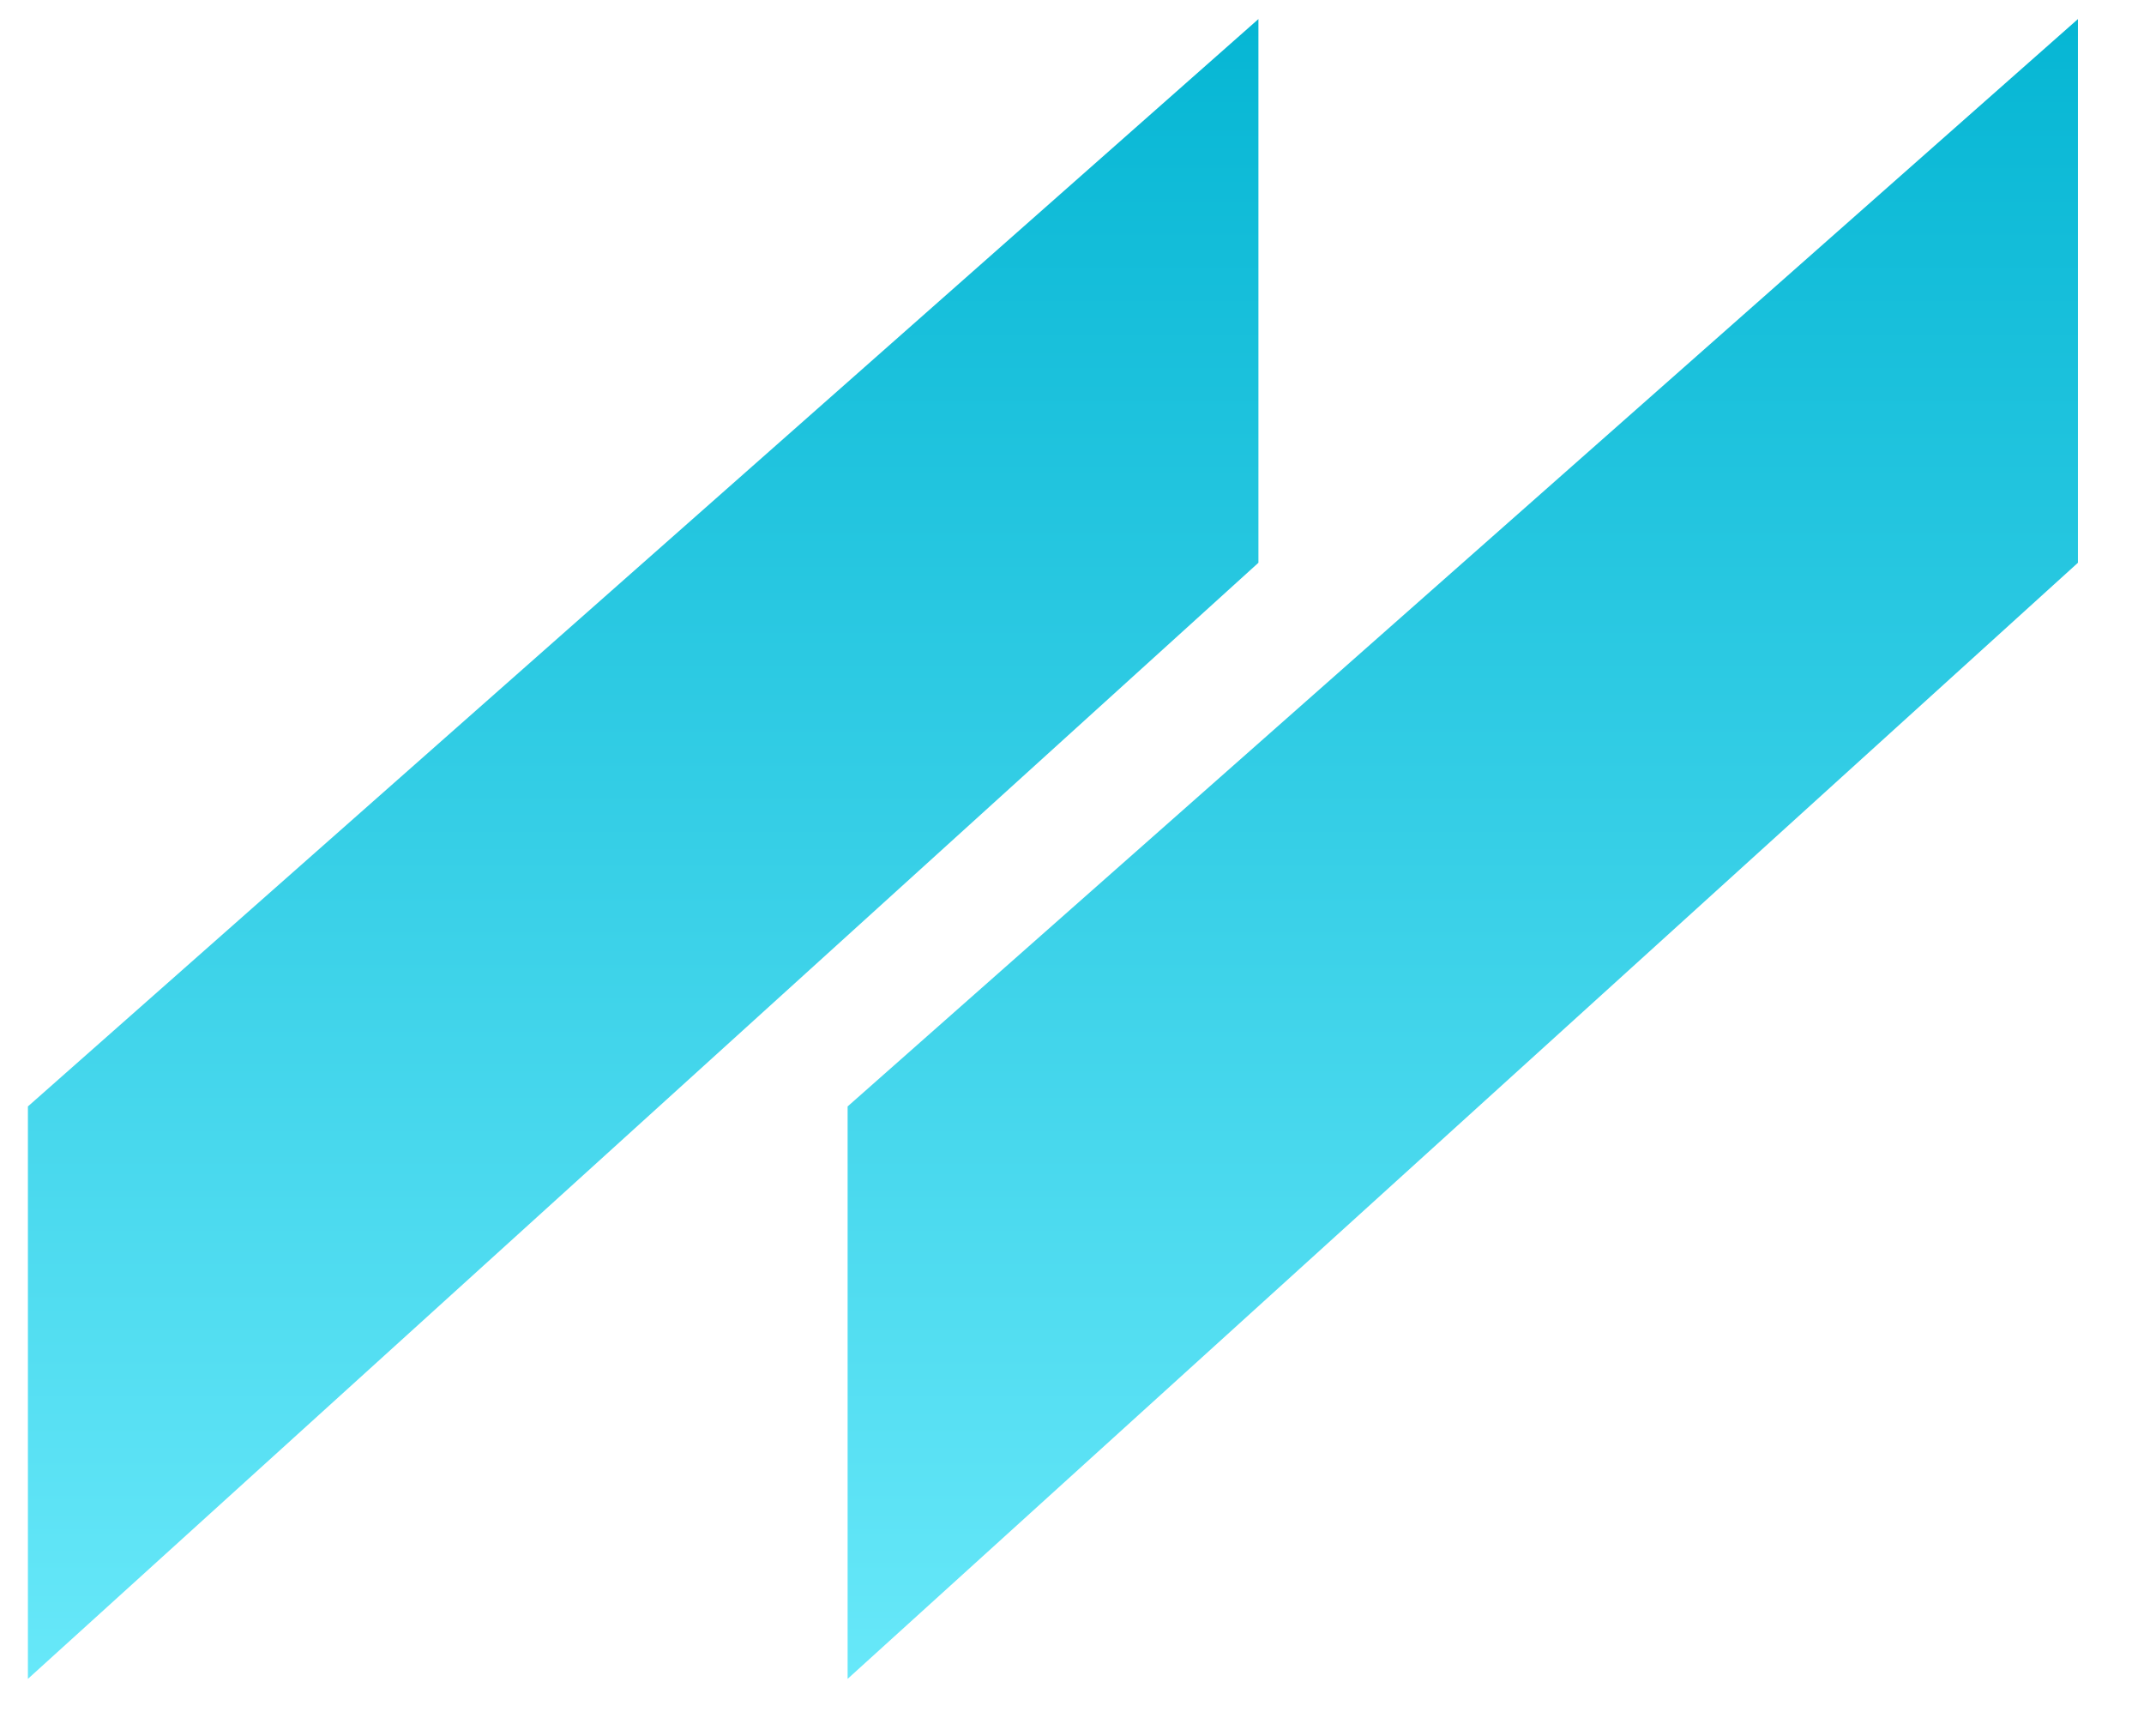
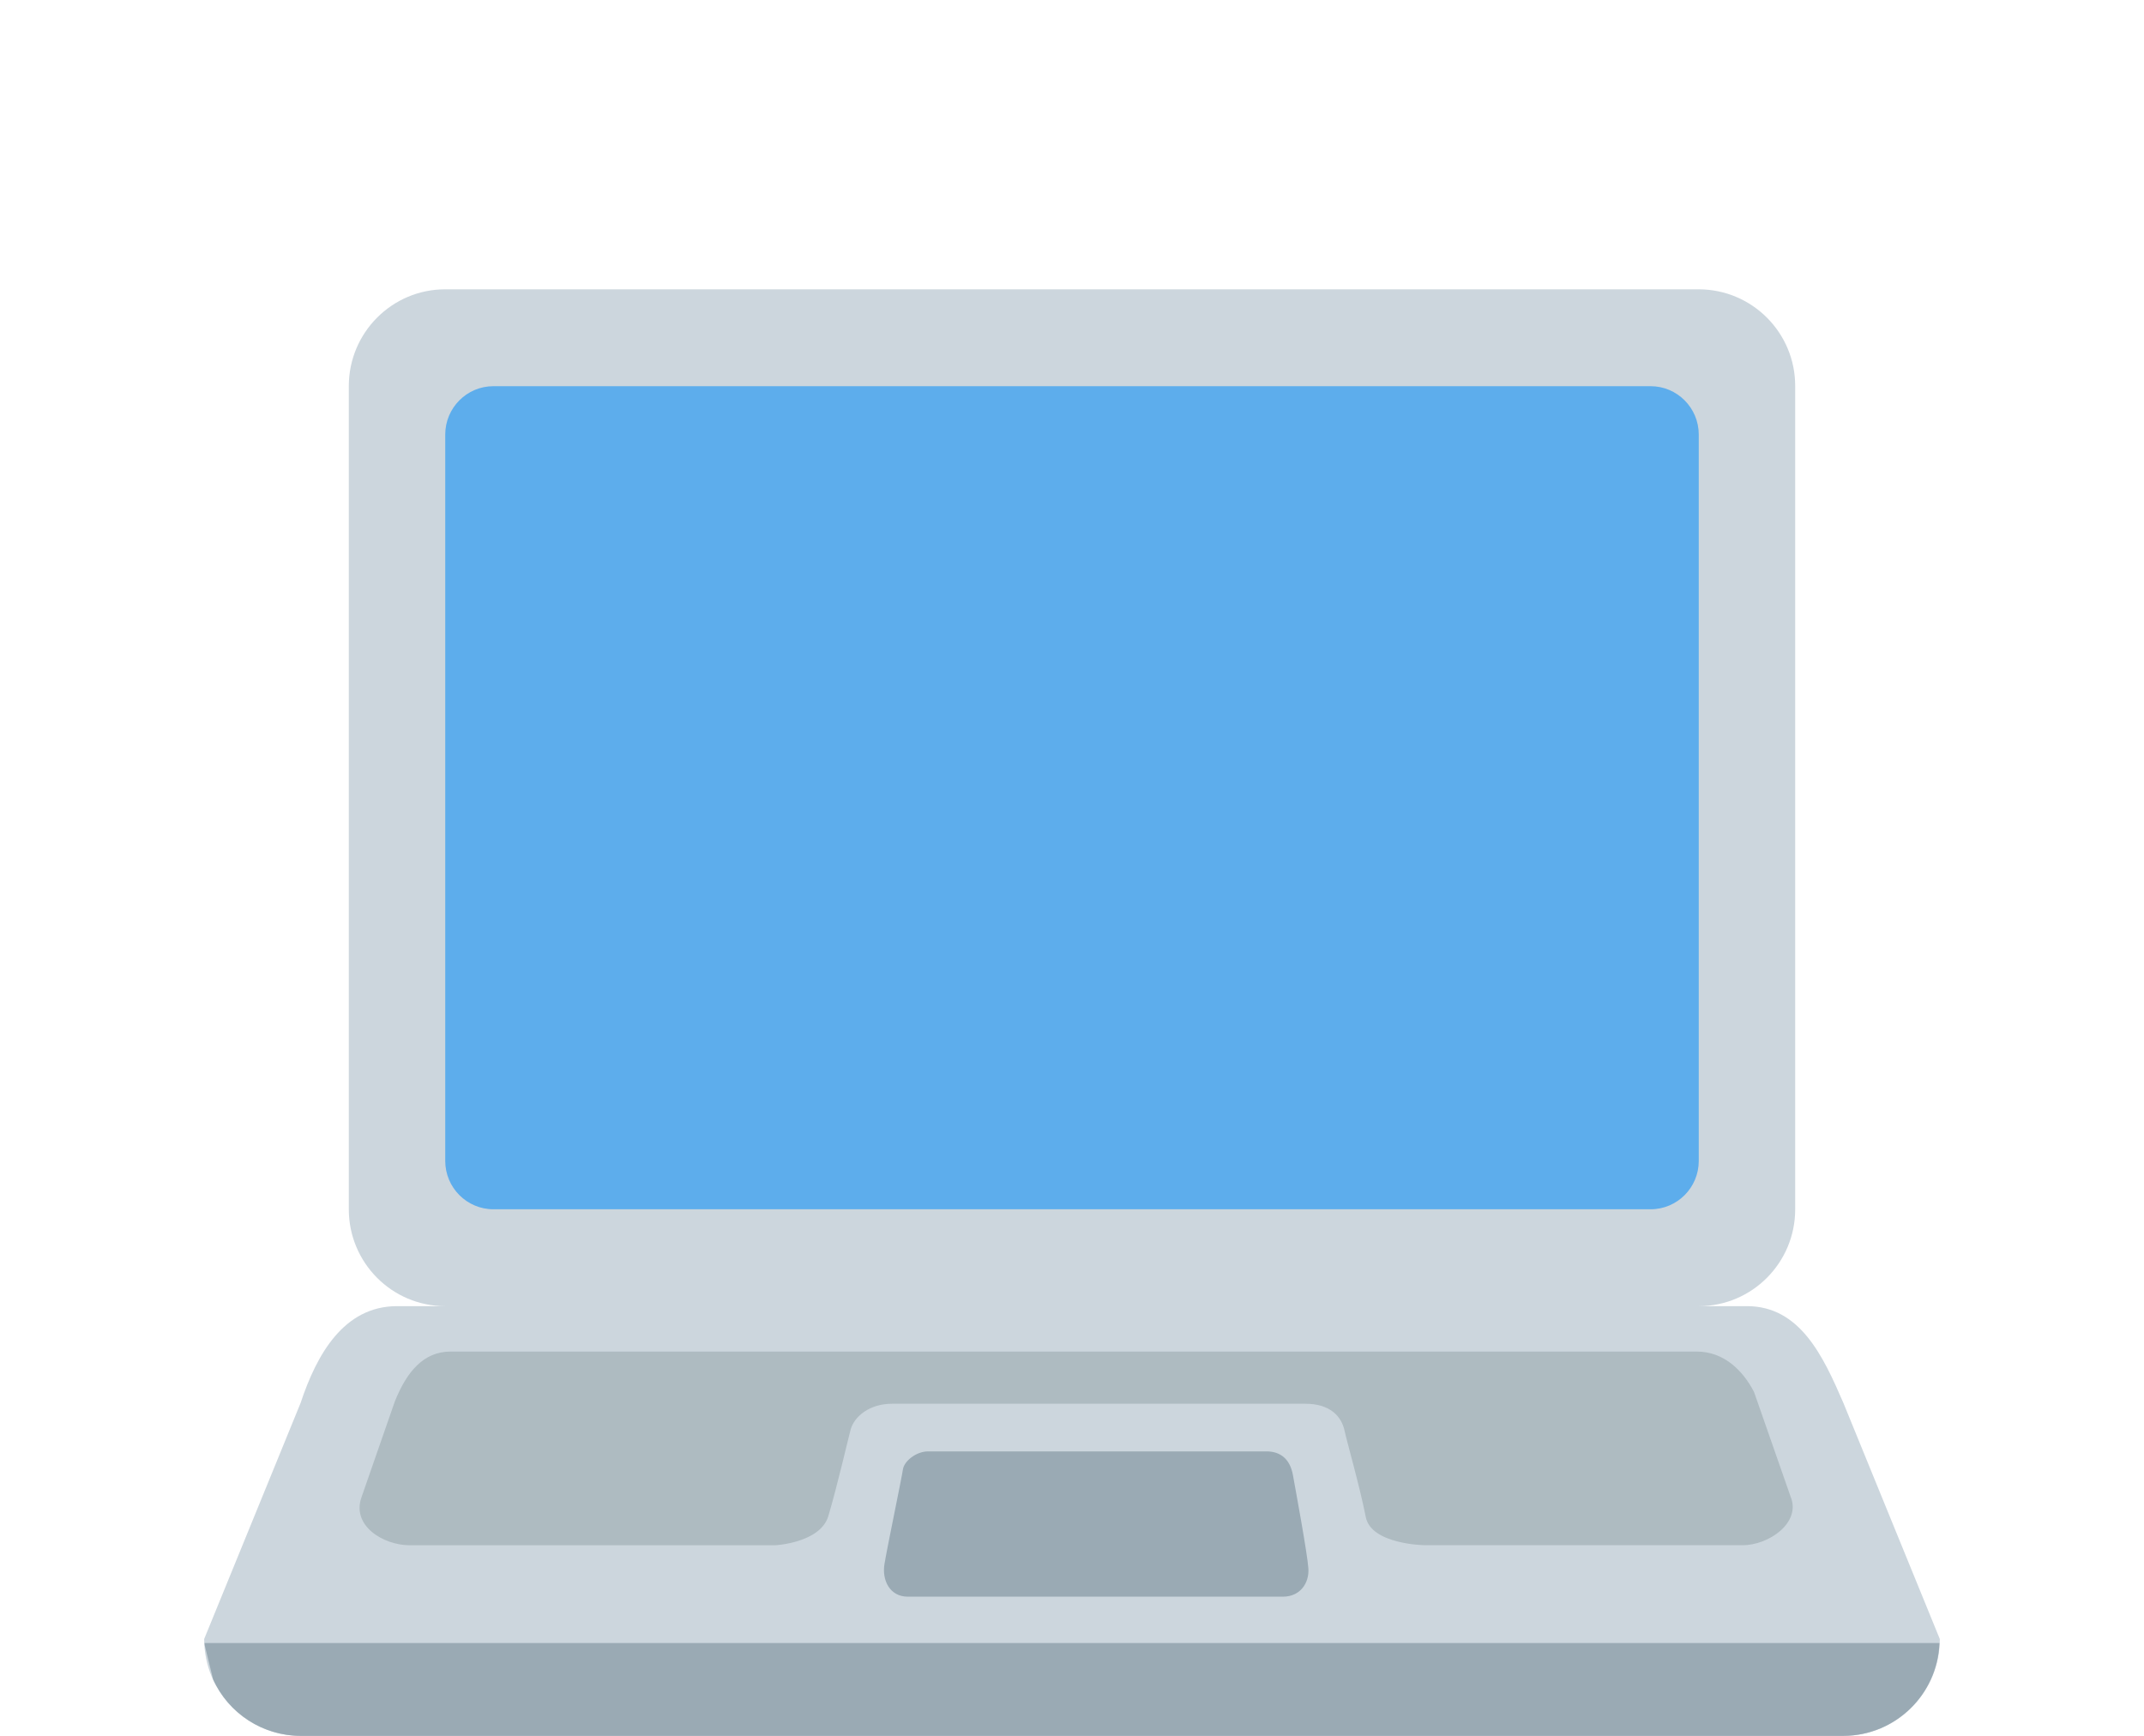
- <svg xmlns="http://www.w3.org/2000/svg" xmlns:xlink="http://www.w3.org/1999/xlink" version="1.1" preserveAspectRatio="xMidYMid meet" viewBox="344.564 330.278 111.737 91.218" width="53.87" height="43.61">
-   <defs>
-     <path d="M453.3 331.28L453.3 359.85L388.64 418.5L388.64 388.42L453.3 331.28Z" id="aFZf6T5ED" />
-     <linearGradient id="gradientb2ThqnP5Op" gradientUnits="userSpaceOnUse" x1="420.97" y1="331.28" x2="420.97" y2="418.5">
-       <stop style="stop-color: #06b6d4;stop-opacity: 1" offset="0%" />
-       <stop style="stop-color: #67e8f9;stop-opacity: 1" offset="100%" />
-     </linearGradient>
-     <path d="M410.23 331.28L410.23 359.85L345.56 418.5L345.56 388.42L410.23 331.28Z" id="a9fehgwfM" />
-     <linearGradient id="gradientk1wNV9Ostb" gradientUnits="userSpaceOnUse" x1="377.89" y1="331.28" x2="377.89" y2="418.5">
-       <stop style="stop-color: #06b6d4;stop-opacity: 1" offset="0%" />
-       <stop style="stop-color: #67e8f9;stop-opacity: 1" offset="100%" />
-     </linearGradient>
-   </defs>
-   <g>
-     <g>
-       <use xlink:href="#aFZf6T5ED" opacity="1" fill="url(#gradientb2ThqnP5Op)" />
-     </g>
-     <g>
-       <use xlink:href="#a9fehgwfM" opacity="1" fill="url(#gradientk1wNV9Ostb)" />
-     </g>
-   </g>
+ <svg xmlns="http://www.w3.org/2000/svg" aria-hidden="true" role="img" width="53.87" height="43.61" preserveAspectRatio="xMidYMid meet" viewBox="0 0 36 36">
+   <rect x="0" y="0" width="36" height="36" fill="none" stroke="none" />
+   <path fill="#CCD6DD" d="M34 29.096c-.417-.963-.896-2.008-2-2.008h-1c1.104 0 2-.899 2-2.008V8.008A2.004 2.004 0 0 0 31 6H5c-1.104 0-2 .899-2 2.008V25.08c0 1.109.896 2.008 2 2.008H4c-1.104 0-1.667 1.004-2 2.008l-2 4.895C0 35.101.896 36 2 36h32c1.104 0 2-.899 2-2.008l-2-4.896z" />
+   <path fill="#9AAAB4" d="M.008 34.075l.006.057l.17.692A1.998 1.998 0 0 0 2 36h32a2 2 0 0 0 1.992-1.925H.008z" />
+   <path fill="#5DADEC" d="M31 24.075c0 .555-.447 1.004-1 1.004H6c-.552 0-1-.449-1-1.004V9.013c0-.555.448-1.004 1-1.004h24c.553 0 1 .45 1 1.004v15.062z" />
+   <path fill="#AEBBC1" d="M32.906 31.042l-.76-2.175c-.239-.46-.635-.837-1.188-.837H5.11c-.552 0-.906.408-1.156 1.036l-.688 1.977c-.219.596.448 1.004 1 1.004h7.578s.937-.047 1.103-.608c.192-.648.415-1.624.463-1.796c.074-.264.388-.531.856-.531h8.578c.5 0 .746.253.811.566c.042.204.312 1.141.438 1.782c.111.571 1.221.586 1.221.586h6.594c.551 0 1.217-.471.998-1.004z" />
+   <path fill="#9AAAB4" d="M22.375 33.113h-7.781c-.375 0-.538-.343-.484-.675c.054-.331.359-1.793.383-1.963c.023-.171.274-.375.524-.375h7.015c.297 0 .49.163.55.489c.059.327.302 1.641.321 1.941c.019.301-.169.583-.528.583z" />
</svg>
